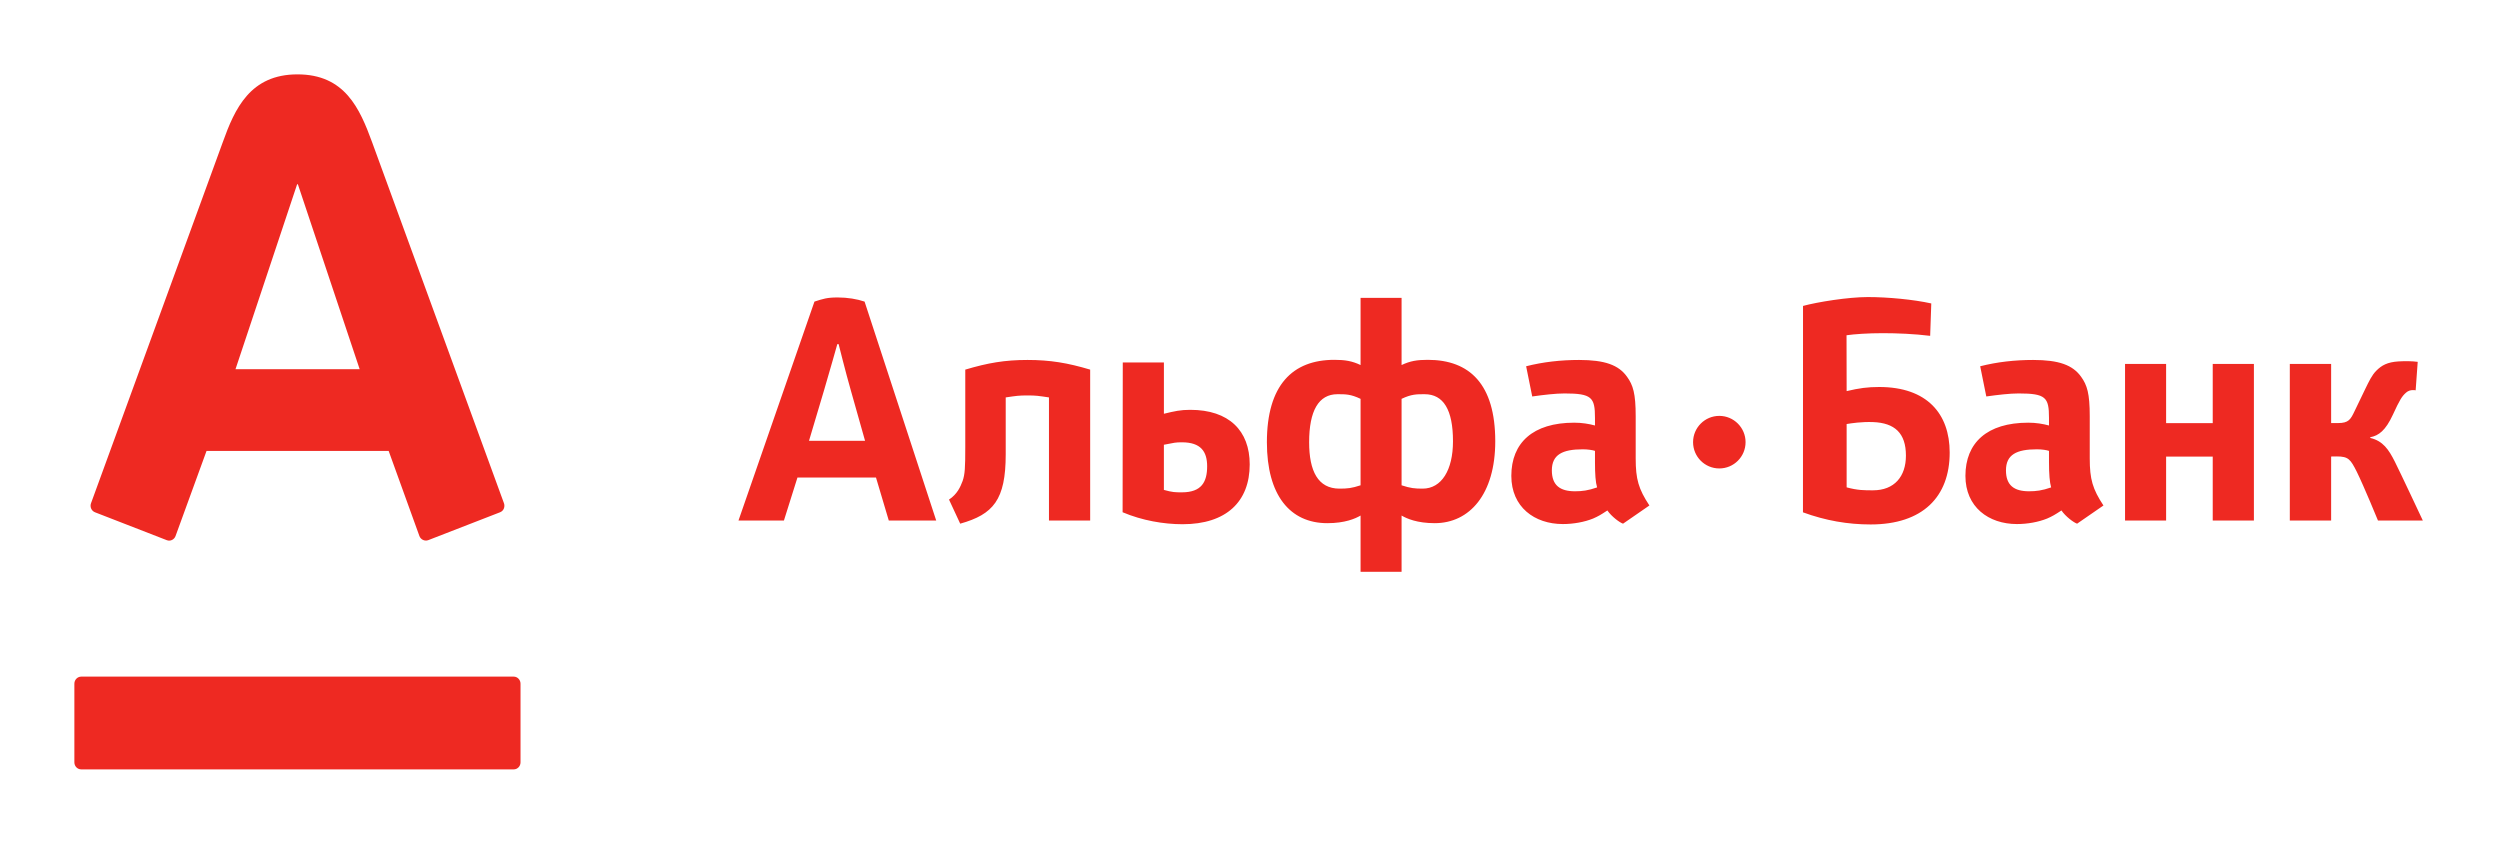
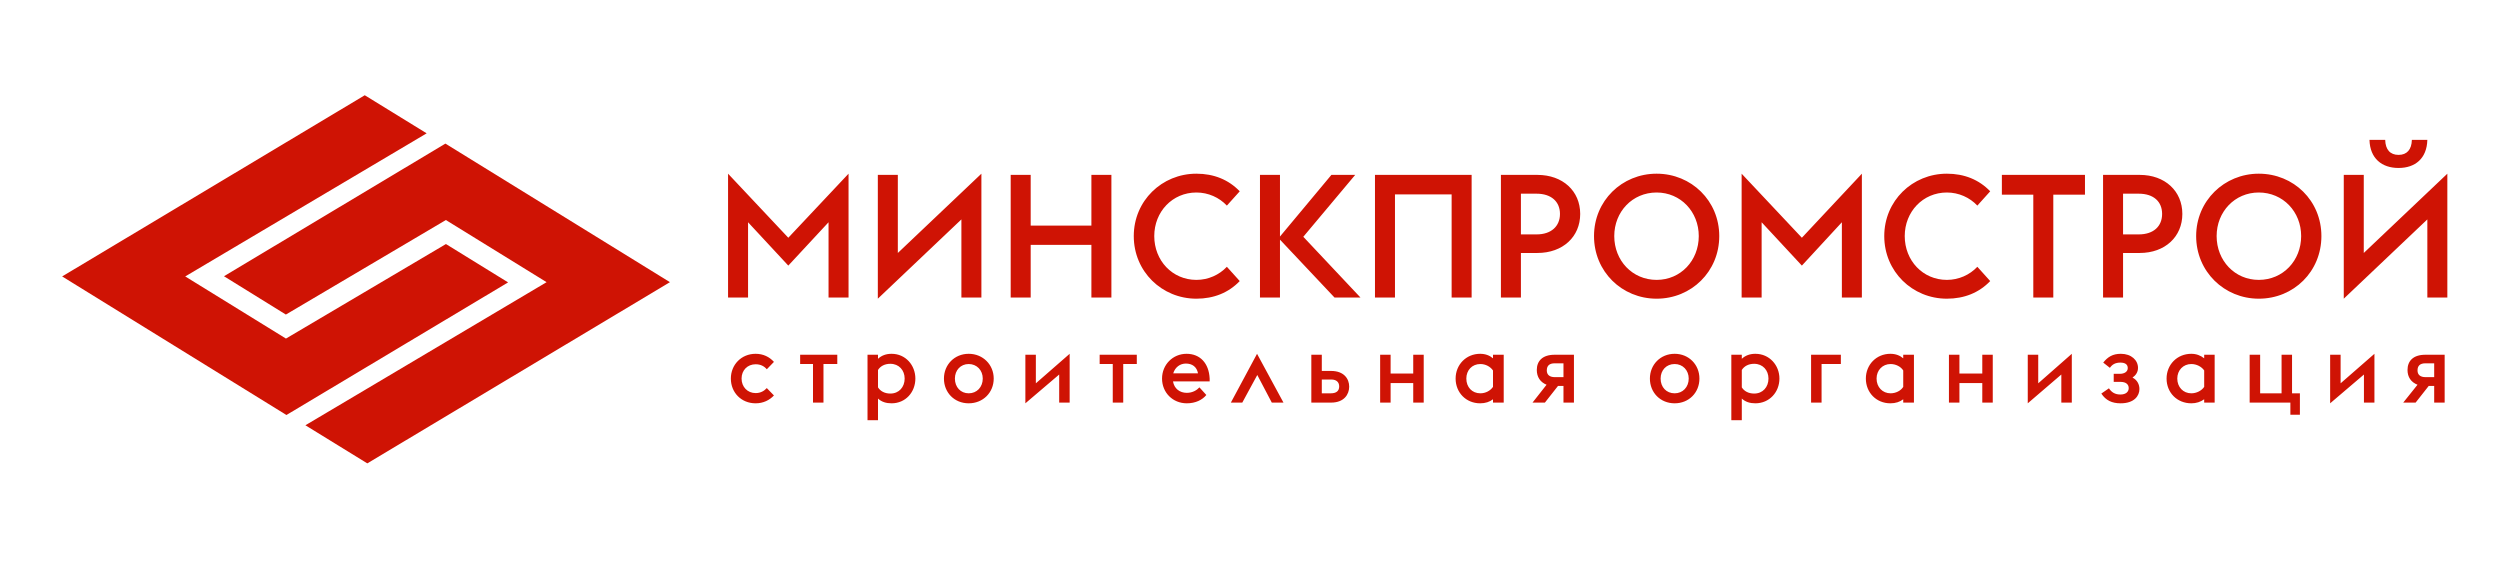
- <svg xmlns="http://www.w3.org/2000/svg" width="119" height="40" viewBox="0 0 119 40" fill="none">
-   <path d="M81.839 19.796C81.15 19.796 80.59 20.357 80.59 21.046C80.59 21.74 81.15 22.298 81.839 22.298C82.528 22.298 83.089 21.74 83.089 21.046C83.089 20.357 82.528 19.796 81.839 19.796ZM38.508 20.983C38.508 20.983 39.132 18.895 39.227 18.569C39.48 17.719 39.856 16.38 39.856 16.38H39.918C39.918 16.38 40.265 17.767 40.492 18.556C40.581 18.863 41.177 20.983 41.177 20.983H38.508ZM42.306 24.776H44.563L41.154 14.356C40.795 14.234 40.347 14.159 39.874 14.159C39.357 14.159 39.173 14.227 38.768 14.356L35.152 24.776H37.315C37.315 24.776 37.605 23.863 37.959 22.73H41.697C42.034 23.862 42.306 24.776 42.306 24.776ZM115.326 24.776C115.326 24.776 114.257 22.495 113.996 21.979C113.702 21.394 113.429 20.99 112.825 20.846V20.812C113.23 20.736 113.552 20.491 113.898 19.746C114.234 19.017 114.333 18.861 114.53 18.688C114.722 18.514 114.985 18.58 114.985 18.58L115.083 17.224C114.802 17.186 114.492 17.186 114.172 17.203C113.643 17.236 113.366 17.387 113.107 17.651C112.905 17.853 112.763 18.153 112.591 18.505C112.407 18.883 112.263 19.187 112.078 19.57C111.89 19.963 111.799 20.138 111.29 20.138H110.962V17.322H108.995V24.776H110.962V21.73L111.229 21.726C111.788 21.726 111.883 21.865 112.182 22.454C112.53 23.16 113.191 24.776 113.191 24.776H115.326ZM107.286 24.776V17.322H105.326V20.14H103.107V17.322H101.152V24.776H103.107V21.733H105.326V24.776H107.286ZM53.444 17.254L53.436 24.383C54.365 24.776 55.386 24.953 56.291 24.953C58.372 24.953 59.486 23.877 59.486 22.105C59.486 20.501 58.5 19.508 56.658 19.508C56.191 19.508 55.917 19.57 55.402 19.695V17.254H53.444ZM57.46 22.196C57.46 22.931 57.201 23.435 56.26 23.435C55.943 23.435 55.813 23.435 55.401 23.32V21.17C55.911 21.07 55.957 21.054 56.26 21.054C57.158 21.054 57.46 21.491 57.46 22.196ZM100.124 24.061C99.606 23.274 99.472 22.81 99.472 21.821V19.813C99.472 18.728 99.347 18.331 99.06 17.933C98.661 17.374 97.999 17.134 96.777 17.134C95.912 17.134 95.066 17.228 94.257 17.434L94.548 18.872C95.095 18.794 95.673 18.728 96.087 18.728C97.382 18.728 97.532 18.917 97.532 19.89V20.253C97.244 20.176 96.921 20.12 96.543 20.12C94.585 20.12 93.554 21.076 93.554 22.652C93.554 24.134 94.656 24.945 96.005 24.945C96.507 24.945 97.028 24.851 97.442 24.683C97.692 24.573 97.801 24.511 98.125 24.298C98.32 24.585 98.711 24.876 98.87 24.927L100.124 24.061ZM97.634 23.201C97.204 23.351 96.921 23.385 96.58 23.385C95.878 23.385 95.484 23.108 95.484 22.39C95.484 21.641 95.986 21.387 96.957 21.387C97.192 21.387 97.424 21.423 97.532 21.462V21.998C97.532 22.576 97.564 22.955 97.634 23.201ZM78.511 24.061C77.994 23.274 77.859 22.81 77.859 21.821V19.813C77.859 18.728 77.734 18.331 77.446 17.933C77.05 17.374 76.387 17.134 75.165 17.134C74.302 17.134 73.454 17.228 72.644 17.434L72.934 18.872C73.484 18.794 74.058 18.728 74.473 18.728C75.77 18.728 75.921 18.917 75.921 19.89V20.253C75.632 20.176 75.308 20.12 74.929 20.12C72.97 20.12 71.939 21.076 71.939 22.652C71.939 24.134 73.041 24.945 74.391 24.945C74.893 24.945 75.416 24.851 75.83 24.683C76.08 24.573 76.188 24.511 76.511 24.298C76.708 24.585 77.097 24.876 77.257 24.927L78.511 24.061ZM76.022 23.201C75.592 23.351 75.308 23.385 74.968 23.385C74.267 23.385 73.868 23.108 73.868 22.39C73.868 21.641 74.371 21.387 75.341 21.387C75.575 21.387 75.81 21.423 75.921 21.462V21.998C75.921 22.576 75.948 22.955 76.022 23.201ZM51.892 24.776V17.594C50.816 17.273 49.987 17.134 48.909 17.134C47.83 17.134 47.023 17.273 45.947 17.594V21.271C45.947 22.271 45.931 22.571 45.821 22.894C45.713 23.178 45.568 23.518 45.173 23.78L45.706 24.927C47.28 24.483 47.872 23.799 47.872 21.623V18.917C48.392 18.841 48.494 18.823 48.909 18.823C49.325 18.823 49.412 18.841 49.931 18.917V24.776H51.892ZM66.715 27.218V24.54C66.963 24.686 67.457 24.903 68.292 24.903C69.951 24.903 71.174 23.525 71.174 21.005C71.174 18.291 69.958 17.128 67.963 17.128C67.454 17.128 67.125 17.181 66.715 17.376V14.177H64.763V17.376C64.354 17.181 64.021 17.128 63.515 17.128C61.52 17.128 60.304 18.338 60.304 21.051C60.304 23.572 61.402 24.903 63.183 24.903C64.02 24.903 64.516 24.686 64.763 24.54V27.218H66.715ZM62.315 21.051C62.315 19.555 62.765 18.764 63.664 18.764C64.044 18.764 64.295 18.761 64.763 18.985V23.1C64.339 23.24 64.138 23.259 63.76 23.259C62.735 23.259 62.315 22.423 62.315 21.051ZM69.162 21.005C69.162 22.376 68.617 23.259 67.718 23.259C67.341 23.259 67.142 23.24 66.715 23.1V18.985C67.183 18.761 67.435 18.764 67.812 18.764C68.711 18.764 69.162 19.508 69.162 21.005ZM92.805 21.541C92.805 19.693 91.724 18.421 89.451 18.421C88.892 18.421 88.502 18.475 87.9 18.617L87.895 15.958C88.272 15.904 88.912 15.859 89.62 15.859C90.287 15.859 91.134 15.893 91.876 15.986L91.929 14.444C91.084 14.256 89.859 14.14 88.91 14.14C87.973 14.14 86.517 14.374 85.824 14.562L85.821 24.387C86.904 24.783 87.958 24.964 89.042 24.964C91.52 24.964 92.805 23.651 92.805 21.541ZM90.722 21.688C90.722 22.684 90.17 23.339 89.155 23.339C88.753 23.339 88.425 23.342 87.9 23.198V20.184C88.132 20.145 88.61 20.072 89.155 20.091C90.187 20.13 90.722 20.613 90.722 21.688ZM14.143 8.772L11.21 17.573H17.12L14.179 8.772H14.143ZM3.869 32.207C3.686 32.207 3.54 32.359 3.54 32.544V36.287C3.54 36.474 3.686 36.623 3.869 36.623H24.451C24.632 36.623 24.777 36.474 24.777 36.287V32.544C24.777 32.359 24.632 32.207 24.451 32.207H3.869ZM14.159 3.54C16.412 3.54 17.12 5.154 17.712 6.769C17.963 7.452 23.814 23.474 23.989 23.955C24.038 24.086 24.006 24.307 23.798 24.386C23.592 24.465 20.552 25.649 20.383 25.712C20.216 25.774 20.025 25.682 19.964 25.515C19.902 25.349 18.642 21.856 18.5 21.464H9.831C9.687 21.856 8.415 25.354 8.356 25.515C8.298 25.675 8.115 25.783 7.938 25.712C7.76 25.64 4.705 24.457 4.526 24.386C4.35 24.321 4.27 24.122 4.332 23.955C4.548 23.353 10.308 7.589 10.604 6.769C11.174 5.178 11.908 3.54 14.159 3.54Z" fill="#EE2922" />
+ <svg xmlns="http://www.w3.org/2000/svg" width="175" height="40" viewBox="0 0 175 40" fill="none">
+   <path fill-rule="evenodd" clip-rule="evenodd" d="M50.964 20.825H52.364V15.558L55.181 18.592L57.998 15.558V20.825H59.398V12.158L55.181 16.642L50.964 12.158V20.825ZM67.298 15.358V20.825H68.698V12.158L62.848 17.708V12.242H61.448V20.908L67.298 15.358ZM70.748 20.825H72.148V17.142H76.398V20.825H77.798V12.242H76.398V15.792H72.148V12.242H70.748V20.825ZM83.748 20.908C84.964 20.908 85.998 20.492 86.781 19.675L85.881 18.675C85.348 19.242 84.581 19.592 83.748 19.592C82.064 19.592 80.798 18.242 80.798 16.525C80.798 14.825 82.064 13.475 83.748 13.475C84.581 13.475 85.348 13.825 85.881 14.392L86.781 13.392C85.998 12.575 84.964 12.158 83.748 12.158C81.331 12.158 79.364 14.058 79.364 16.525C79.364 19.008 81.331 20.908 83.748 20.908ZM88.198 20.825H89.598V16.775L93.414 20.825H95.231L91.231 16.575L94.864 12.242H93.198L89.598 16.558V12.242H88.198V20.825ZM103.014 20.825V12.242H96.248V20.825H97.648V13.608H101.614V20.825H103.014ZM105.064 20.825H106.464V17.708H107.614C109.398 17.708 110.614 16.575 110.614 14.975C110.614 13.375 109.398 12.242 107.614 12.242H105.064V20.825ZM106.464 16.408V13.558H107.564C108.581 13.558 109.198 14.108 109.198 14.975C109.198 15.842 108.581 16.408 107.564 16.408H106.464ZM115.964 19.592C114.264 19.592 112.998 18.242 112.998 16.525C112.998 14.825 114.264 13.475 115.964 13.475C117.648 13.475 118.914 14.825 118.914 16.525C118.914 18.242 117.648 19.592 115.964 19.592ZM115.964 20.908C118.398 20.908 120.348 19.008 120.348 16.525C120.348 14.058 118.398 12.158 115.964 12.158C113.531 12.158 111.581 14.058 111.581 16.525C111.581 19.008 113.531 20.908 115.964 20.908ZM121.914 20.825H123.314V15.558L126.131 18.592L128.931 15.558V20.825H130.331V12.158L126.131 16.642L121.914 12.158V20.825ZM136.281 20.908C137.498 20.908 138.531 20.492 139.314 19.675L138.414 18.675C137.881 19.242 137.114 19.592 136.281 19.592C134.598 19.592 133.331 18.242 133.331 16.525C133.331 14.825 134.598 13.475 136.281 13.475C137.114 13.475 137.881 13.825 138.414 14.392L139.314 13.392C138.531 12.575 137.498 12.158 136.281 12.158C133.864 12.158 131.898 14.058 131.898 16.525C131.898 19.008 133.864 20.908 136.281 20.908ZM142.331 20.825H143.731V13.625H145.948V12.242H140.131V13.625H142.331V20.825ZM147.214 20.825H148.614V17.708H149.781C151.548 17.708 152.764 16.575 152.764 14.975C152.764 13.375 151.548 12.242 149.781 12.242H147.214V20.825ZM148.614 16.408V13.558H149.714C150.748 13.558 151.348 14.108 151.348 14.975C151.348 15.842 150.748 16.408 149.714 16.408H148.614ZM158.114 19.592C156.431 19.592 155.164 18.242 155.164 16.525C155.164 14.825 156.431 13.475 158.114 13.475C159.814 13.475 161.081 14.825 161.081 16.525C161.081 18.242 159.814 19.592 158.114 19.592ZM158.114 20.908C160.564 20.908 162.498 19.008 162.498 16.525C162.498 14.058 160.564 12.158 158.114 12.158C155.698 12.158 153.731 14.058 153.731 16.525C153.731 19.008 155.698 20.908 158.114 20.908ZM168.831 9.792C168.814 10.475 168.481 10.842 167.898 10.842C167.314 10.842 166.981 10.475 166.964 9.792H165.864C165.898 11.092 166.731 11.758 167.898 11.758C169.064 11.758 169.881 11.092 169.914 9.792H168.831ZM169.914 15.358V20.825H171.314V12.158L165.464 17.708V12.242H164.064V20.908L169.914 15.358Z" fill="#CF1304" />
+   <path fill-rule="evenodd" clip-rule="evenodd" d="M52.893 28.232C53.426 28.232 53.86 28.016 54.176 27.682L53.676 27.166C53.493 27.366 53.243 27.516 52.893 27.516C52.326 27.516 51.91 27.082 51.91 26.499C51.91 25.916 52.326 25.499 52.893 25.499C53.243 25.499 53.493 25.632 53.676 25.849L54.176 25.332C53.86 24.982 53.426 24.766 52.893 24.766C51.893 24.766 51.16 25.532 51.16 26.499C51.16 27.482 51.893 28.232 52.893 28.232ZM58.61 25.482V24.832H56.01V25.482H56.91V28.182H57.643V25.482H58.61ZM61.46 24.832H60.726V29.416H61.46V27.899C61.71 28.132 62.026 28.232 62.41 28.232C63.393 28.232 64.076 27.449 64.076 26.499C64.076 25.566 63.393 24.766 62.41 24.766C62.026 24.766 61.71 24.882 61.46 25.116V24.832ZM61.46 25.899C61.626 25.632 61.926 25.466 62.326 25.466C62.926 25.466 63.326 25.916 63.326 26.499C63.326 27.099 62.926 27.549 62.326 27.549C61.926 27.549 61.626 27.382 61.46 27.116V25.899ZM67.81 27.532C67.243 27.532 66.843 27.099 66.843 26.499C66.843 25.916 67.243 25.482 67.81 25.482C68.376 25.482 68.793 25.916 68.793 26.499C68.793 27.099 68.376 27.532 67.81 27.532ZM67.81 28.232C68.81 28.232 69.56 27.482 69.56 26.499C69.56 25.532 68.81 24.766 67.81 24.766C66.81 24.766 66.076 25.532 66.076 26.499C66.076 27.482 66.81 28.232 67.81 28.232ZM74.876 28.182V24.766L72.51 26.832V24.832H71.776V28.232L74.143 26.216V28.182H74.876ZM79.576 25.482V24.832H76.976V25.482H77.893V28.182H78.626V25.482H79.576ZM83.076 28.232C83.676 28.232 84.16 27.999 84.443 27.649L83.96 27.116C83.776 27.316 83.476 27.499 83.076 27.499C82.576 27.499 82.193 27.199 82.11 26.699H84.676V26.499C84.626 25.432 84.01 24.766 83.06 24.766C82.093 24.766 81.343 25.532 81.343 26.499C81.343 27.482 82.093 28.232 83.076 28.232ZM83.01 25.449C83.46 25.449 83.776 25.682 83.86 26.132H82.126C82.26 25.699 82.61 25.449 83.01 25.449ZM89.843 28.182L87.993 24.766L86.16 28.182H86.96L88.01 26.249L89.026 28.182H89.843ZM92.526 25.966V24.832H91.793V28.182H93.176C94.093 28.182 94.443 27.599 94.443 27.066C94.443 26.532 94.093 25.966 93.176 25.966H92.526ZM92.526 26.566H93.193C93.543 26.566 93.743 26.749 93.743 27.049C93.743 27.366 93.543 27.532 93.16 27.532H92.526V26.566ZM99.66 28.182V24.832H98.926V26.149H97.343V24.832H96.61V28.182H97.343V26.816H98.926V28.182H99.66ZM104.51 28.182H105.26V24.832H104.51V25.082C104.276 24.882 103.976 24.766 103.61 24.766C102.626 24.766 101.893 25.532 101.893 26.499C101.893 27.482 102.626 28.232 103.61 28.232C103.976 28.232 104.276 28.132 104.51 27.949V28.182ZM103.626 27.532C103.043 27.532 102.643 27.099 102.643 26.499C102.643 25.916 103.043 25.482 103.626 25.482C103.993 25.482 104.326 25.666 104.51 25.932V27.082C104.326 27.349 103.993 27.532 103.626 27.532ZM110.176 28.182V24.832H108.826C107.976 24.832 107.576 25.266 107.576 25.899C107.576 26.382 107.81 26.749 108.26 26.932L107.276 28.182H108.143L109.06 27.016H109.443V28.182H110.176ZM109.443 25.432V26.399H108.826C108.493 26.399 108.276 26.249 108.276 25.932C108.276 25.599 108.46 25.432 108.826 25.432H109.443ZM117.226 27.532C116.643 27.532 116.243 27.099 116.243 26.499C116.243 25.916 116.643 25.482 117.226 25.482C117.793 25.482 118.21 25.916 118.21 26.499C118.21 27.099 117.793 27.532 117.226 27.532ZM117.226 28.232C118.226 28.232 118.96 27.482 118.96 26.499C118.96 25.532 118.226 24.766 117.226 24.766C116.226 24.766 115.493 25.532 115.493 26.499C115.493 27.482 116.226 28.232 117.226 28.232ZM121.926 24.832H121.193V29.416H121.926V27.899C122.176 28.132 122.493 28.232 122.876 28.232C123.86 28.232 124.56 27.449 124.56 26.499C124.56 25.566 123.86 24.766 122.876 24.766C122.493 24.766 122.176 24.882 121.926 25.116V24.832ZM121.926 25.899C122.093 25.632 122.393 25.466 122.793 25.466C123.393 25.466 123.793 25.916 123.793 26.499C123.793 27.099 123.393 27.549 122.793 27.549C122.393 27.549 122.093 27.382 121.926 27.116V25.899ZM128.86 25.482V24.832H126.776V28.182H127.51V25.482H128.86ZM133.226 28.182H133.976V24.832H133.226V25.082C132.993 24.882 132.693 24.766 132.326 24.766C131.343 24.766 130.61 25.532 130.61 26.499C130.61 27.482 131.343 28.232 132.326 28.232C132.693 28.232 132.993 28.132 133.226 27.949V28.182ZM132.343 27.532C131.776 27.532 131.36 27.099 131.36 26.499C131.36 25.916 131.776 25.482 132.343 25.482C132.71 25.482 133.06 25.666 133.226 25.932V27.082C133.06 27.349 132.71 27.532 132.343 27.532ZM139.493 28.182V24.832H138.76V26.149H137.16V24.832H136.426V28.182H137.16V26.816H138.76V28.182H139.493ZM145.026 28.182V24.766L142.676 26.832V24.832H141.943V28.232L144.293 26.216V28.182H145.026ZM147.693 25.749C147.86 25.499 148.093 25.382 148.426 25.382C148.743 25.382 148.943 25.499 148.943 25.766C148.943 26.049 148.66 26.166 148.41 26.166H147.96V26.732H148.443C148.826 26.732 149.01 26.916 149.01 27.166C149.01 27.416 148.826 27.616 148.426 27.616C148.06 27.616 147.81 27.466 147.626 27.182L147.093 27.549C147.41 28.032 147.843 28.232 148.443 28.232C149.41 28.232 149.76 27.699 149.76 27.232C149.76 26.916 149.61 26.599 149.276 26.432C149.51 26.266 149.66 26.049 149.66 25.749C149.66 25.216 149.193 24.766 148.46 24.766C147.893 24.766 147.543 24.982 147.226 25.382L147.693 25.749ZM154.293 28.182H155.026V24.832H154.293V25.082C154.043 24.882 153.743 24.766 153.393 24.766C152.393 24.766 151.66 25.532 151.66 26.499C151.66 27.482 152.393 28.232 153.393 28.232C153.743 28.232 154.043 28.132 154.293 27.949V28.182ZM153.393 27.532C152.826 27.532 152.41 27.099 152.41 26.499C152.41 25.916 152.826 25.482 153.393 25.482C153.76 25.482 154.11 25.666 154.293 25.932V27.082C154.11 27.349 153.76 27.532 153.393 27.532ZM160.443 27.532V24.832H159.71V27.532H158.21V24.832H157.476V28.182H160.326V29.032H160.993V27.532H160.443ZM166.21 28.182V24.766L163.843 26.832V24.832H163.11V28.232L165.476 26.216V28.182H166.21ZM171.126 28.182V24.832H169.776C168.926 24.832 168.526 25.266 168.526 25.899C168.526 26.382 168.76 26.749 169.226 26.932L168.226 28.182H169.093L170.01 27.016H170.393V28.182H171.126ZM170.393 25.432V26.399H169.776C169.443 26.399 169.226 26.249 169.226 25.932C169.226 25.599 169.41 25.432 169.776 25.432H170.393Z" fill="#CF1304" />
+   <path fill-rule="evenodd" clip-rule="evenodd" d="M25.533 6.667L29.866 9.333L12.966 19.35L20.017 23.7L31.216 17.083L35.566 19.767L20.05 29.05L4.35 19.35L25.533 6.667Z" fill="#CF1304" />
+   <path fill-rule="evenodd" clip-rule="evenodd" d="M25.711 32.436L21.378 29.769L38.261 19.752L31.211 15.402L20.011 22.019L15.678 19.336L31.178 10.052L46.895 19.752L25.711 32.436Z" fill="#CF1304" />
</svg>
